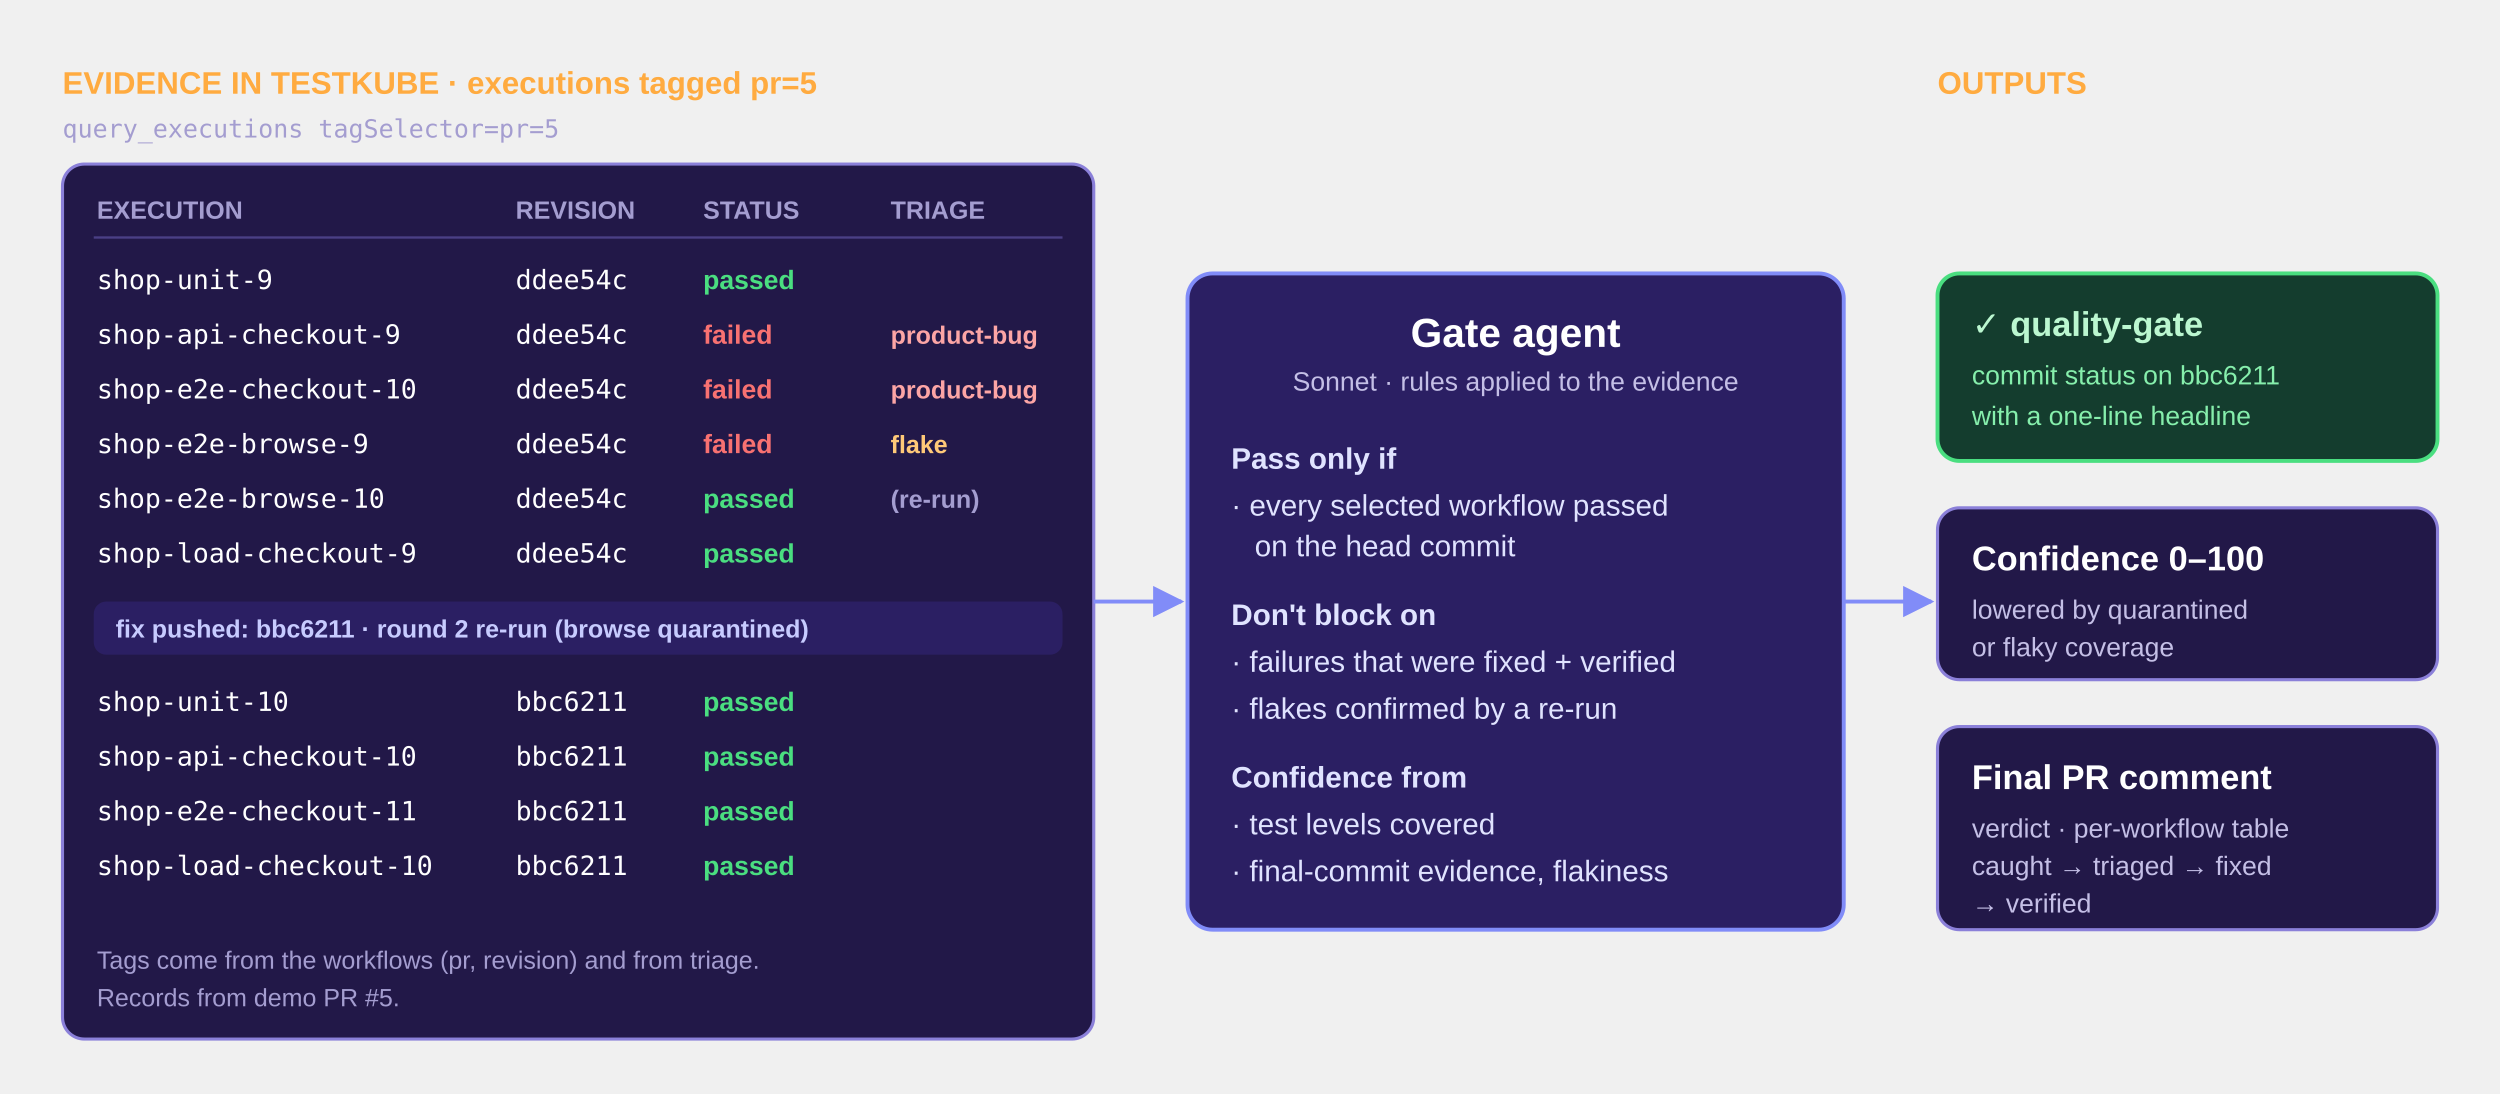
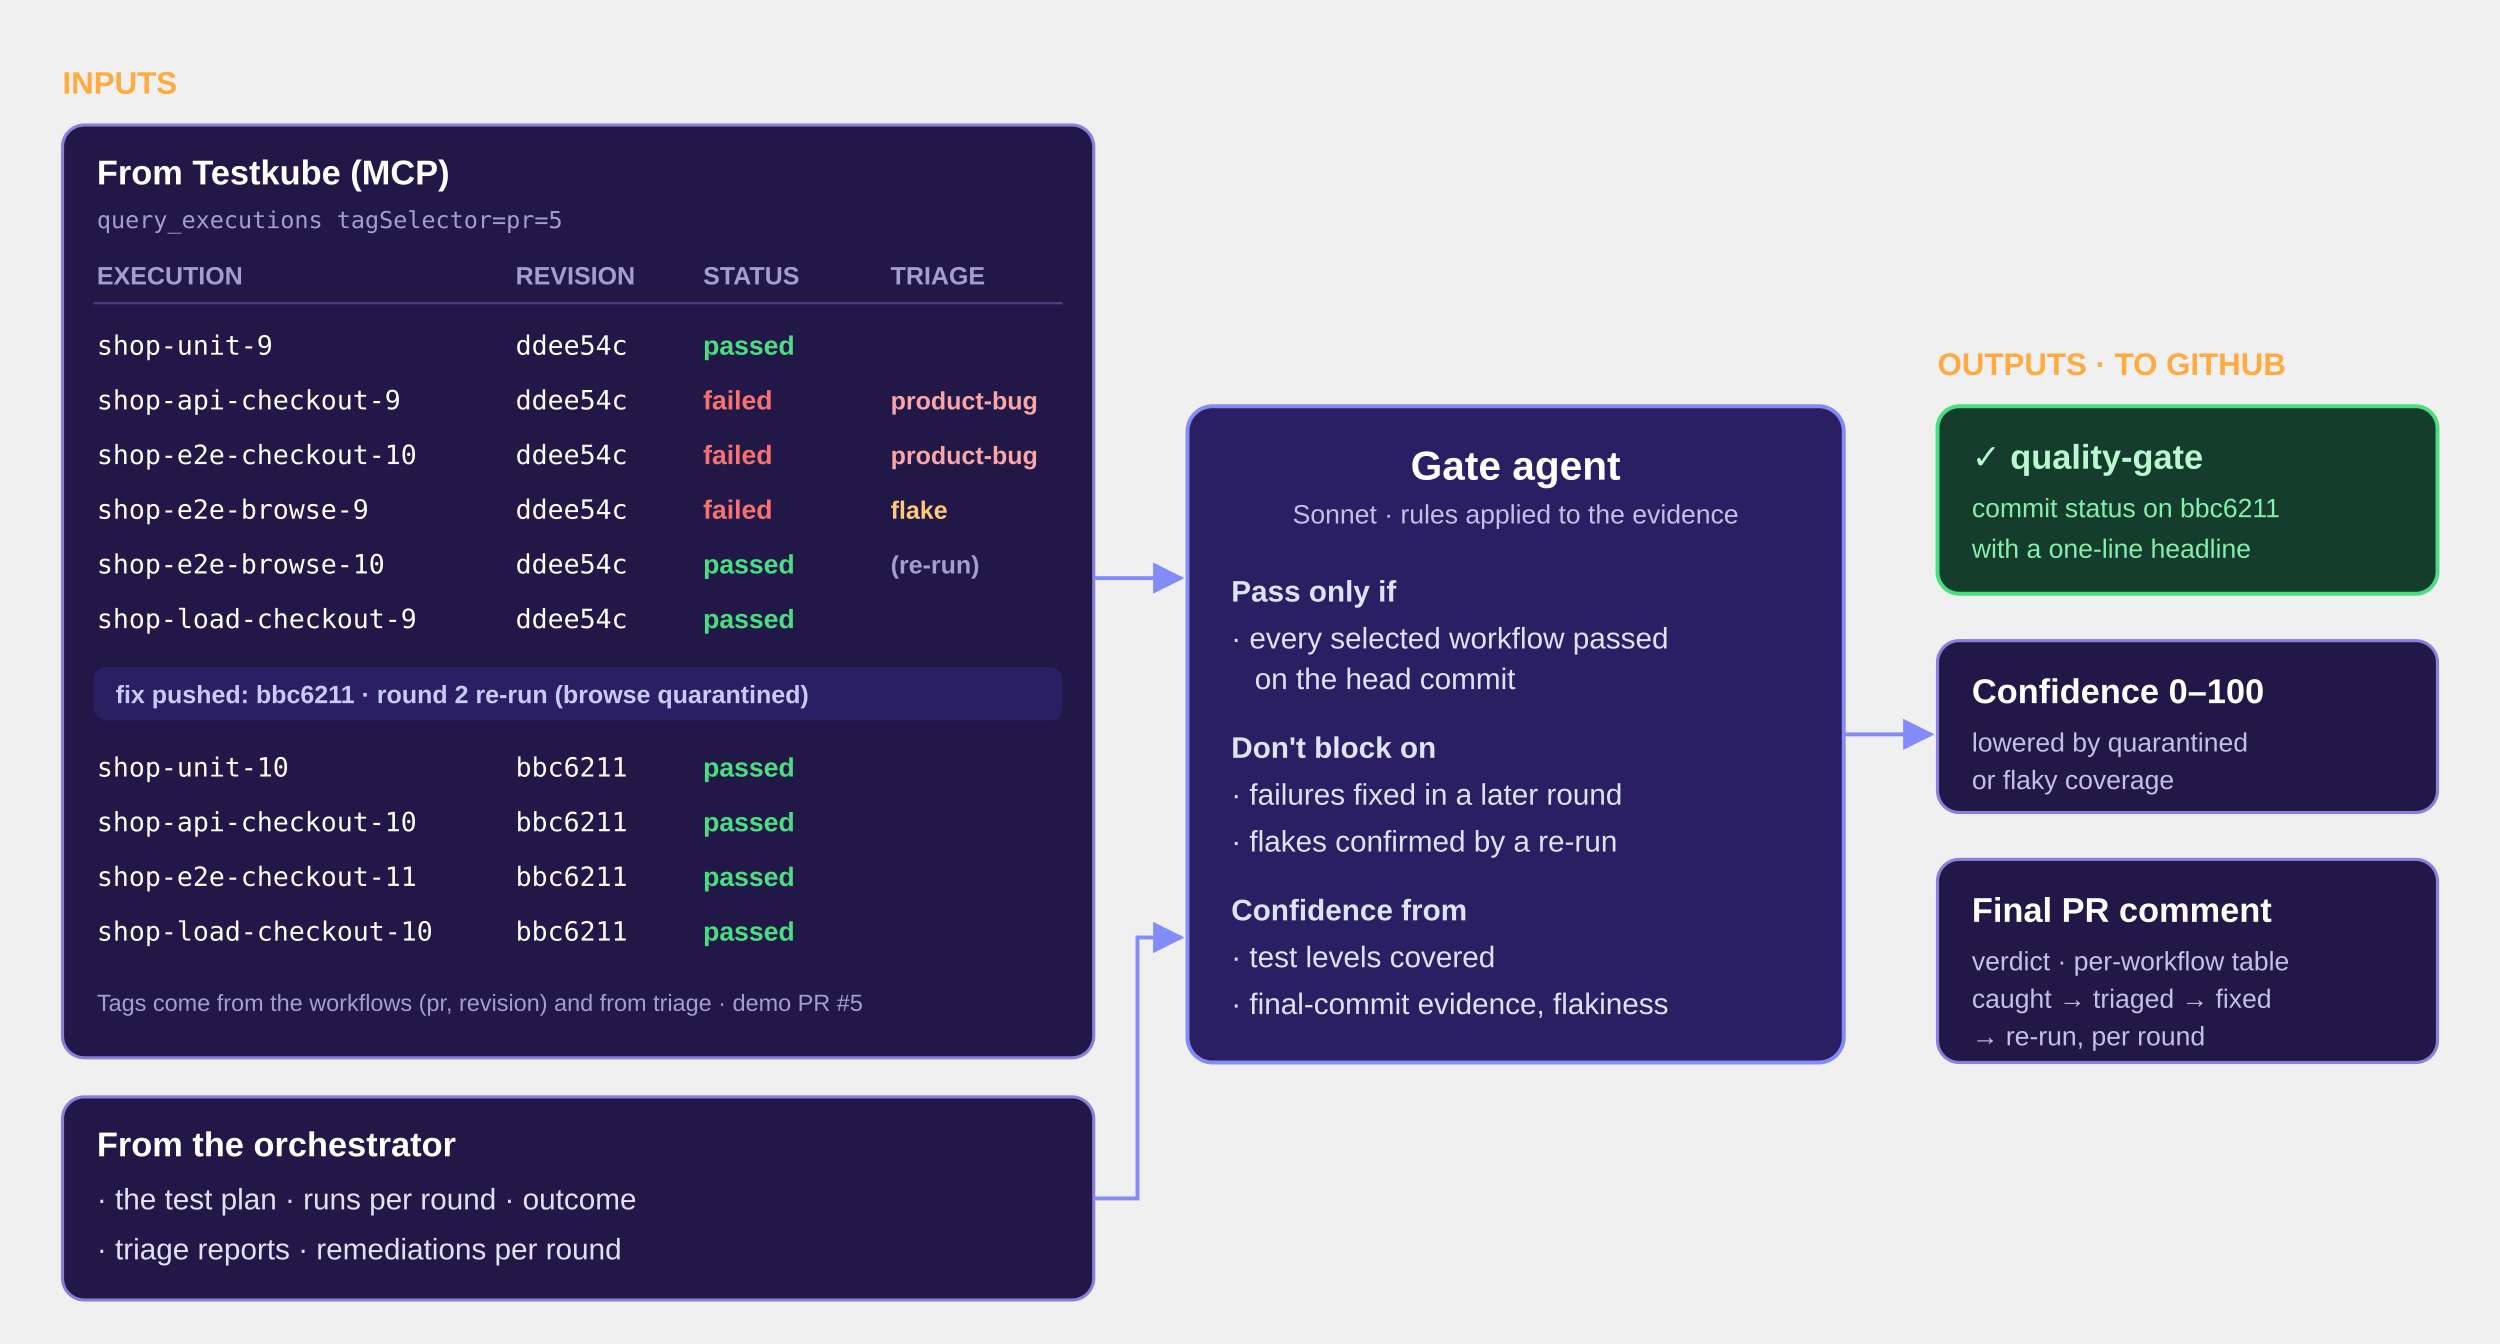
- <svg xmlns="http://www.w3.org/2000/svg" viewBox="0 0 1600 700" role="img" aria-label="The Gate agent queries every Testkube execution tagged with the PR, with its revision, status and triage tag, and applies the gate rules: every selected workflow must pass on the head commit, fixed failures and confirmed flakes don't block. It outputs the quality-gate commit status, a confidence score and the final PR comment." font-family="Nunito, 'Helvetica Neue', Arial, sans-serif">
+ <svg xmlns="http://www.w3.org/2000/svg" viewBox="0 0 1600 860" role="img" aria-label="The Gate agent takes two inputs: from Testkube, every execution tagged with the PR, with its revision, status and triage tag; from the orchestrator, the loop summary with the plan, runs per round, triage reports, remediations and outcome. It applies the gate rules and writes to GitHub: the quality-gate commit status with a confidence score, and the final PR comment." font-family="Nunito, 'Helvetica Neue', Arial, sans-serif">
  <defs>
    <marker id="arrow" viewBox="0 0 10 10" refX="9" refY="5" markerWidth="8" markerHeight="8" orient="auto">
      <path d="M0,0 L10,5 L0,10 z" fill="#818CF8" />
    </marker>
  </defs>
-   <text x="40" y="60" font-size="20" font-weight="700" fill="#FFAB40">EVIDENCE IN TESTKUBE · executions tagged pr=5</text>
-   <text x="40" y="88" font-size="16" fill="#A49DD0" font-family="'SF Mono', Menlo, monospace">query_executions  tagSelector=pr=5</text>
-   <rect x="40" y="105" width="660" height="560" rx="14" fill="#221848" stroke="#8B80D9" stroke-width="2" />
+   <text x="40" y="60" font-size="20" font-weight="700" fill="#FFAB40">INPUTS</text>
+   <rect x="40" y="80" width="660" height="597" rx="14" fill="#221848" stroke="#8B80D9" stroke-width="2" />
+   <text x="62" y="118" font-size="22" font-weight="700" fill="#FFFFFF">From Testkube (MCP)</text>
+   <text x="62" y="146" font-size="15" fill="#A49DD0" font-family="'SF Mono', Menlo, monospace">query_executions  tagSelector=pr=5</text>
  <g font-size="16" font-weight="700" fill="#A49DD0">
-     <text x="62" y="140">EXECUTION</text>
-     <text x="330" y="140">REVISION</text>
-     <text x="450" y="140">STATUS</text>
-     <text x="570" y="140">TRIAGE</text>
+     <text x="62" y="182">EXECUTION</text>
+     <text x="330" y="182">REVISION</text>
+     <text x="450" y="182">STATUS</text>
+     <text x="570" y="182">TRIAGE</text>
  </g>
-   <line x1="60" y1="152" x2="680" y2="152" stroke="#4A3F85" stroke-width="1.5" />
-   <g font-size="17" font-family="'SF Mono', Menlo, monospace" fill="#FFFFFF">
-     <text x="62" y="185">shop-unit-9</text>
-     <text x="330" y="185">ddee54c</text>
-     <text x="62" y="220">shop-api-checkout-9</text>
-     <text x="330" y="220">ddee54c</text>
-     <text x="62" y="255">shop-e2e-checkout-10</text>
-     <text x="330" y="255">ddee54c</text>
-     <text x="62" y="290">shop-e2e-browse-9</text>
-     <text x="330" y="290">ddee54c</text>
-     <text x="62" y="325">shop-e2e-browse-10</text>
-     <text x="330" y="325">ddee54c</text>
-     <text x="62" y="360">shop-load-checkout-9</text>
-     <text x="330" y="360">ddee54c</text>
+   <line x1="60" y1="194" x2="680" y2="194" stroke="#4A3F85" stroke-width="1.5" />
+   <text x="62" y="227" font-size="17" font-family="'SF Mono', Menlo, monospace" fill="#FFFFFF">shop-unit-9</text>
+   <text x="330" y="227" font-size="17" font-family="'SF Mono', Menlo, monospace" fill="#FFFFFF">ddee54c</text>
+   <text x="450" y="227" font-size="17" font-weight="700" fill="#4ADE80">passed</text>
+   <text x="62" y="262" font-size="17" font-family="'SF Mono', Menlo, monospace" fill="#FFFFFF">shop-api-checkout-9</text>
+   <text x="330" y="262" font-size="17" font-family="'SF Mono', Menlo, monospace" fill="#FFFFFF">ddee54c</text>
+   <text x="450" y="262" font-size="17" font-weight="700" fill="#F87171">failed</text>
+   <text x="570" y="262" font-size="16" font-weight="600" fill="#FCA5A5">product-bug</text>
+   <text x="62" y="297" font-size="17" font-family="'SF Mono', Menlo, monospace" fill="#FFFFFF">shop-e2e-checkout-10</text>
+   <text x="330" y="297" font-size="17" font-family="'SF Mono', Menlo, monospace" fill="#FFFFFF">ddee54c</text>
+   <text x="450" y="297" font-size="17" font-weight="700" fill="#F87171">failed</text>
+   <text x="570" y="297" font-size="16" font-weight="600" fill="#FCA5A5">product-bug</text>
+   <text x="62" y="332" font-size="17" font-family="'SF Mono', Menlo, monospace" fill="#FFFFFF">shop-e2e-browse-9</text>
+   <text x="330" y="332" font-size="17" font-family="'SF Mono', Menlo, monospace" fill="#FFFFFF">ddee54c</text>
+   <text x="450" y="332" font-size="17" font-weight="700" fill="#F87171">failed</text>
+   <text x="570" y="332" font-size="16" font-weight="600" fill="#FFC978">flake</text>
+   <text x="62" y="367" font-size="17" font-family="'SF Mono', Menlo, monospace" fill="#FFFFFF">shop-e2e-browse-10</text>
+   <text x="330" y="367" font-size="17" font-family="'SF Mono', Menlo, monospace" fill="#FFFFFF">ddee54c</text>
+   <text x="450" y="367" font-size="17" font-weight="700" fill="#4ADE80">passed</text>
+   <text x="570" y="367" font-size="16" font-weight="600" fill="#A49DD0">(re-run)</text>
+   <text x="62" y="402" font-size="17" font-family="'SF Mono', Menlo, monospace" fill="#FFFFFF">shop-load-checkout-9</text>
+   <text x="330" y="402" font-size="17" font-family="'SF Mono', Menlo, monospace" fill="#FFFFFF">ddee54c</text>
+   <text x="450" y="402" font-size="17" font-weight="700" fill="#4ADE80">passed</text>
+   <rect x="60" y="427" width="620" height="34" rx="8" fill="#2B1F63" />
+   <text x="74" y="450" font-size="16" font-weight="700" fill="#C7CBFF">fix pushed: bbc6211 · round 2 re-run (browse quarantined)</text>
+   <text x="62" y="497" font-size="17" font-family="'SF Mono', Menlo, monospace" fill="#FFFFFF">shop-unit-10</text>
+   <text x="330" y="497" font-size="17" font-family="'SF Mono', Menlo, monospace" fill="#FFFFFF">bbc6211</text>
+   <text x="450" y="497" font-size="17" font-weight="700" fill="#4ADE80">passed</text>
+   <text x="62" y="532" font-size="17" font-family="'SF Mono', Menlo, monospace" fill="#FFFFFF">shop-api-checkout-10</text>
+   <text x="330" y="532" font-size="17" font-family="'SF Mono', Menlo, monospace" fill="#FFFFFF">bbc6211</text>
+   <text x="450" y="532" font-size="17" font-weight="700" fill="#4ADE80">passed</text>
+   <text x="62" y="567" font-size="17" font-family="'SF Mono', Menlo, monospace" fill="#FFFFFF">shop-e2e-checkout-11</text>
+   <text x="330" y="567" font-size="17" font-family="'SF Mono', Menlo, monospace" fill="#FFFFFF">bbc6211</text>
+   <text x="450" y="567" font-size="17" font-weight="700" fill="#4ADE80">passed</text>
+   <text x="62" y="602" font-size="17" font-family="'SF Mono', Menlo, monospace" fill="#FFFFFF">shop-load-checkout-10</text>
+   <text x="330" y="602" font-size="17" font-family="'SF Mono', Menlo, monospace" fill="#FFFFFF">bbc6211</text>
+   <text x="450" y="602" font-size="17" font-weight="700" fill="#4ADE80">passed</text>
+   <text x="62" y="647" font-size="15" fill="#A49DD0">Tags come from the workflows (pr, revision) and from triage · demo PR #5</text>
+   <rect x="40" y="702" width="660" height="130" rx="14" fill="#221848" stroke="#8B80D9" stroke-width="2" />
+   <text x="62" y="740" font-size="22" font-weight="700" fill="#FFFFFF">From the orchestrator</text>
+   <text x="62" y="774" font-size="19" fill="#E4E1F5">· the test plan · runs per round · outcome</text>
+   <text x="62" y="806" font-size="19" fill="#E4E1F5">· triage reports · remediations per round</text>
+   <line x1="700" y1="370" x2="756" y2="370" stroke="#818CF8" stroke-width="2.5" marker-end="url(#arrow)" />
+   <polyline points="700,767 728,767 728,600 756,600" fill="none" stroke="#818CF8" stroke-width="2.5" marker-end="url(#arrow)" />
+   <rect x="760" y="260" width="420" height="420" rx="16" fill="#2B1F63" stroke="#818CF8" stroke-width="2.5" />
+   <text x="970" y="307" text-anchor="middle" font-size="26" font-weight="700" fill="#FFFFFF">Gate agent</text>
+   <text x="970" y="335" text-anchor="middle" font-size="17" fill="#C4BFE6">Sonnet · rules applied to the evidence</text>
+   <g font-size="19" fill="#E0E3FF">
+     <text x="788" y="385" font-weight="700">Pass only if</text>
+     <text x="788" y="415">· every selected workflow passed</text>
+     <text x="803" y="441">  on the head commit</text>
+     <text x="788" y="485" font-weight="700">Don't block on</text>
+     <text x="788" y="515">· failures fixed in a later round</text>
+     <text x="788" y="545">· flakes confirmed by a re-run</text>
+     <text x="788" y="589" font-weight="700">Confidence from</text>
+     <text x="788" y="619">· test levels covered</text>
+     <text x="788" y="649">· final-commit evidence, flakiness</text>
  </g>
-   <g font-size="17" font-weight="700">
-     <text x="450" y="185" fill="#4ADE80">passed</text>
-     <text x="450" y="220" fill="#F87171">failed</text>
-     <text x="450" y="255" fill="#F87171">failed</text>
-     <text x="450" y="290" fill="#F87171">failed</text>
-     <text x="450" y="325" fill="#4ADE80">passed</text>
-     <text x="450" y="360" fill="#4ADE80">passed</text>
-   </g>
-   <g font-size="16" font-weight="600">
-     <text x="570" y="220" fill="#FCA5A5">product-bug</text>
-     <text x="570" y="255" fill="#FCA5A5">product-bug</text>
-     <text x="570" y="290" fill="#FFC978">flake</text>
-     <text x="570" y="325" fill="#A49DD0">(re-run)</text>
-   </g>
-   <rect x="60" y="385" width="620" height="34" rx="8" fill="#2B1F63" />
-   <text x="74" y="408" font-size="16" font-weight="700" fill="#C7CBFF">fix pushed: bbc6211 · round 2 re-run (browse quarantined)</text>
-   <g font-size="17" font-family="'SF Mono', Menlo, monospace" fill="#FFFFFF">
-     <text x="62" y="455">shop-unit-10</text>
-     <text x="330" y="455">bbc6211</text>
-     <text x="62" y="490">shop-api-checkout-10</text>
-     <text x="330" y="490">bbc6211</text>
-     <text x="62" y="525">shop-e2e-checkout-11</text>
-     <text x="330" y="525">bbc6211</text>
-     <text x="62" y="560">shop-load-checkout-10</text>
-     <text x="330" y="560">bbc6211</text>
-   </g>
-   <g font-size="17" font-weight="700" fill="#4ADE80">
-     <text x="450" y="455">passed</text>
-     <text x="450" y="490">passed</text>
-     <text x="450" y="525">passed</text>
-     <text x="450" y="560">passed</text>
-   </g>
-   <text x="62" y="620" font-size="16" fill="#A49DD0">Tags come from the workflows (pr, revision) and from triage.</text>
-   <text x="62" y="644" font-size="16" fill="#A49DD0">Records from demo PR #5.</text>
-   <line x1="700" y1="385" x2="756" y2="385" stroke="#818CF8" stroke-width="2.5" marker-end="url(#arrow)" />
-   <rect x="760" y="175" width="420" height="420" rx="16" fill="#2B1F63" stroke="#818CF8" stroke-width="2.5" />
-   <text x="970" y="222" text-anchor="middle" font-size="26" font-weight="700" fill="#FFFFFF">Gate agent</text>
-   <text x="970" y="250" text-anchor="middle" font-size="17" fill="#C4BFE6">Sonnet · rules applied to the evidence</text>
-   <g font-size="19" fill="#E0E3FF">
-     <text x="788" y="300" font-weight="700">Pass only if</text>
-     <text x="788" y="330">· every selected workflow passed</text>
-     <text x="803" y="356">  on the head commit</text>
-     <text x="788" y="400" font-weight="700">Don't block on</text>
-     <text x="788" y="430">· failures that were fixed + verified</text>
-     <text x="788" y="460">· flakes confirmed by a re-run</text>
-     <text x="788" y="504" font-weight="700">Confidence from</text>
-     <text x="788" y="534">· test levels covered</text>
-     <text x="788" y="564">· final-commit evidence, flakiness</text>
-   </g>
-   <line x1="1180" y1="385" x2="1236" y2="385" stroke="#818CF8" stroke-width="2.5" marker-end="url(#arrow)" />
-   <text x="1240" y="60" font-size="20" font-weight="700" fill="#FFAB40">OUTPUTS</text>
-   <rect x="1240" y="175" width="320" height="120" rx="14" fill="#143D2E" stroke="#4ADE80" stroke-width="2.5" />
-   <text x="1262" y="215" font-size="22" font-weight="700" fill="#BBF7D0">✓ quality-gate</text>
-   <text x="1262" y="246" font-size="17" fill="#86EFAC">commit status on bbc6211</text>
-   <text x="1262" y="272" font-size="17" fill="#86EFAC">with a one-line headline</text>
-   <rect x="1240" y="325" width="320" height="110" rx="14" fill="#221848" stroke="#8B80D9" stroke-width="2" />
-   <text x="1262" y="365" font-size="22" font-weight="700" fill="#FFFFFF">Confidence 0–100</text>
-   <text x="1262" y="396" font-size="17" fill="#C4BFE6">lowered by quarantined</text>
-   <text x="1262" y="420" font-size="17" fill="#C4BFE6">or flaky coverage</text>
-   <rect x="1240" y="465" width="320" height="130" rx="14" fill="#221848" stroke="#8B80D9" stroke-width="2" />
-   <text x="1262" y="505" font-size="22" font-weight="700" fill="#FFFFFF">Final PR comment</text>
-   <text x="1262" y="536" font-size="17" fill="#C4BFE6">verdict · per-workflow table</text>
-   <text x="1262" y="560" font-size="17" fill="#C4BFE6">caught → triaged → fixed</text>
-   <text x="1262" y="584" font-size="17" fill="#C4BFE6">→ verified</text>
+   <line x1="1180" y1="470" x2="1236" y2="470" stroke="#818CF8" stroke-width="2.5" marker-end="url(#arrow)" />
+   <text x="1240" y="240" font-size="20" font-weight="700" fill="#FFAB40">OUTPUTS · TO GITHUB</text>
+   <rect x="1240" y="260" width="320" height="120" rx="14" fill="#143D2E" stroke="#4ADE80" stroke-width="2.5" />
+   <text x="1262" y="300" font-size="22" font-weight="700" fill="#BBF7D0">✓ quality-gate</text>
+   <text x="1262" y="331" font-size="17" fill="#86EFAC">commit status on bbc6211</text>
+   <text x="1262" y="357" font-size="17" fill="#86EFAC">with a one-line headline</text>
+   <rect x="1240" y="410" width="320" height="110" rx="14" fill="#221848" stroke="#8B80D9" stroke-width="2" />
+   <text x="1262" y="450" font-size="22" font-weight="700" fill="#FFFFFF">Confidence 0–100</text>
+   <text x="1262" y="481" font-size="17" fill="#C4BFE6">lowered by quarantined</text>
+   <text x="1262" y="505" font-size="17" fill="#C4BFE6">or flaky coverage</text>
+   <rect x="1240" y="550" width="320" height="130" rx="14" fill="#221848" stroke="#8B80D9" stroke-width="2" />
+   <text x="1262" y="590" font-size="22" font-weight="700" fill="#FFFFFF">Final PR comment</text>
+   <text x="1262" y="621" font-size="17" fill="#C4BFE6">verdict · per-workflow table</text>
+   <text x="1262" y="645" font-size="17" fill="#C4BFE6">caught → triaged → fixed</text>
+   <text x="1262" y="669" font-size="17" fill="#C4BFE6">→ re-run, per round</text>
</svg>
